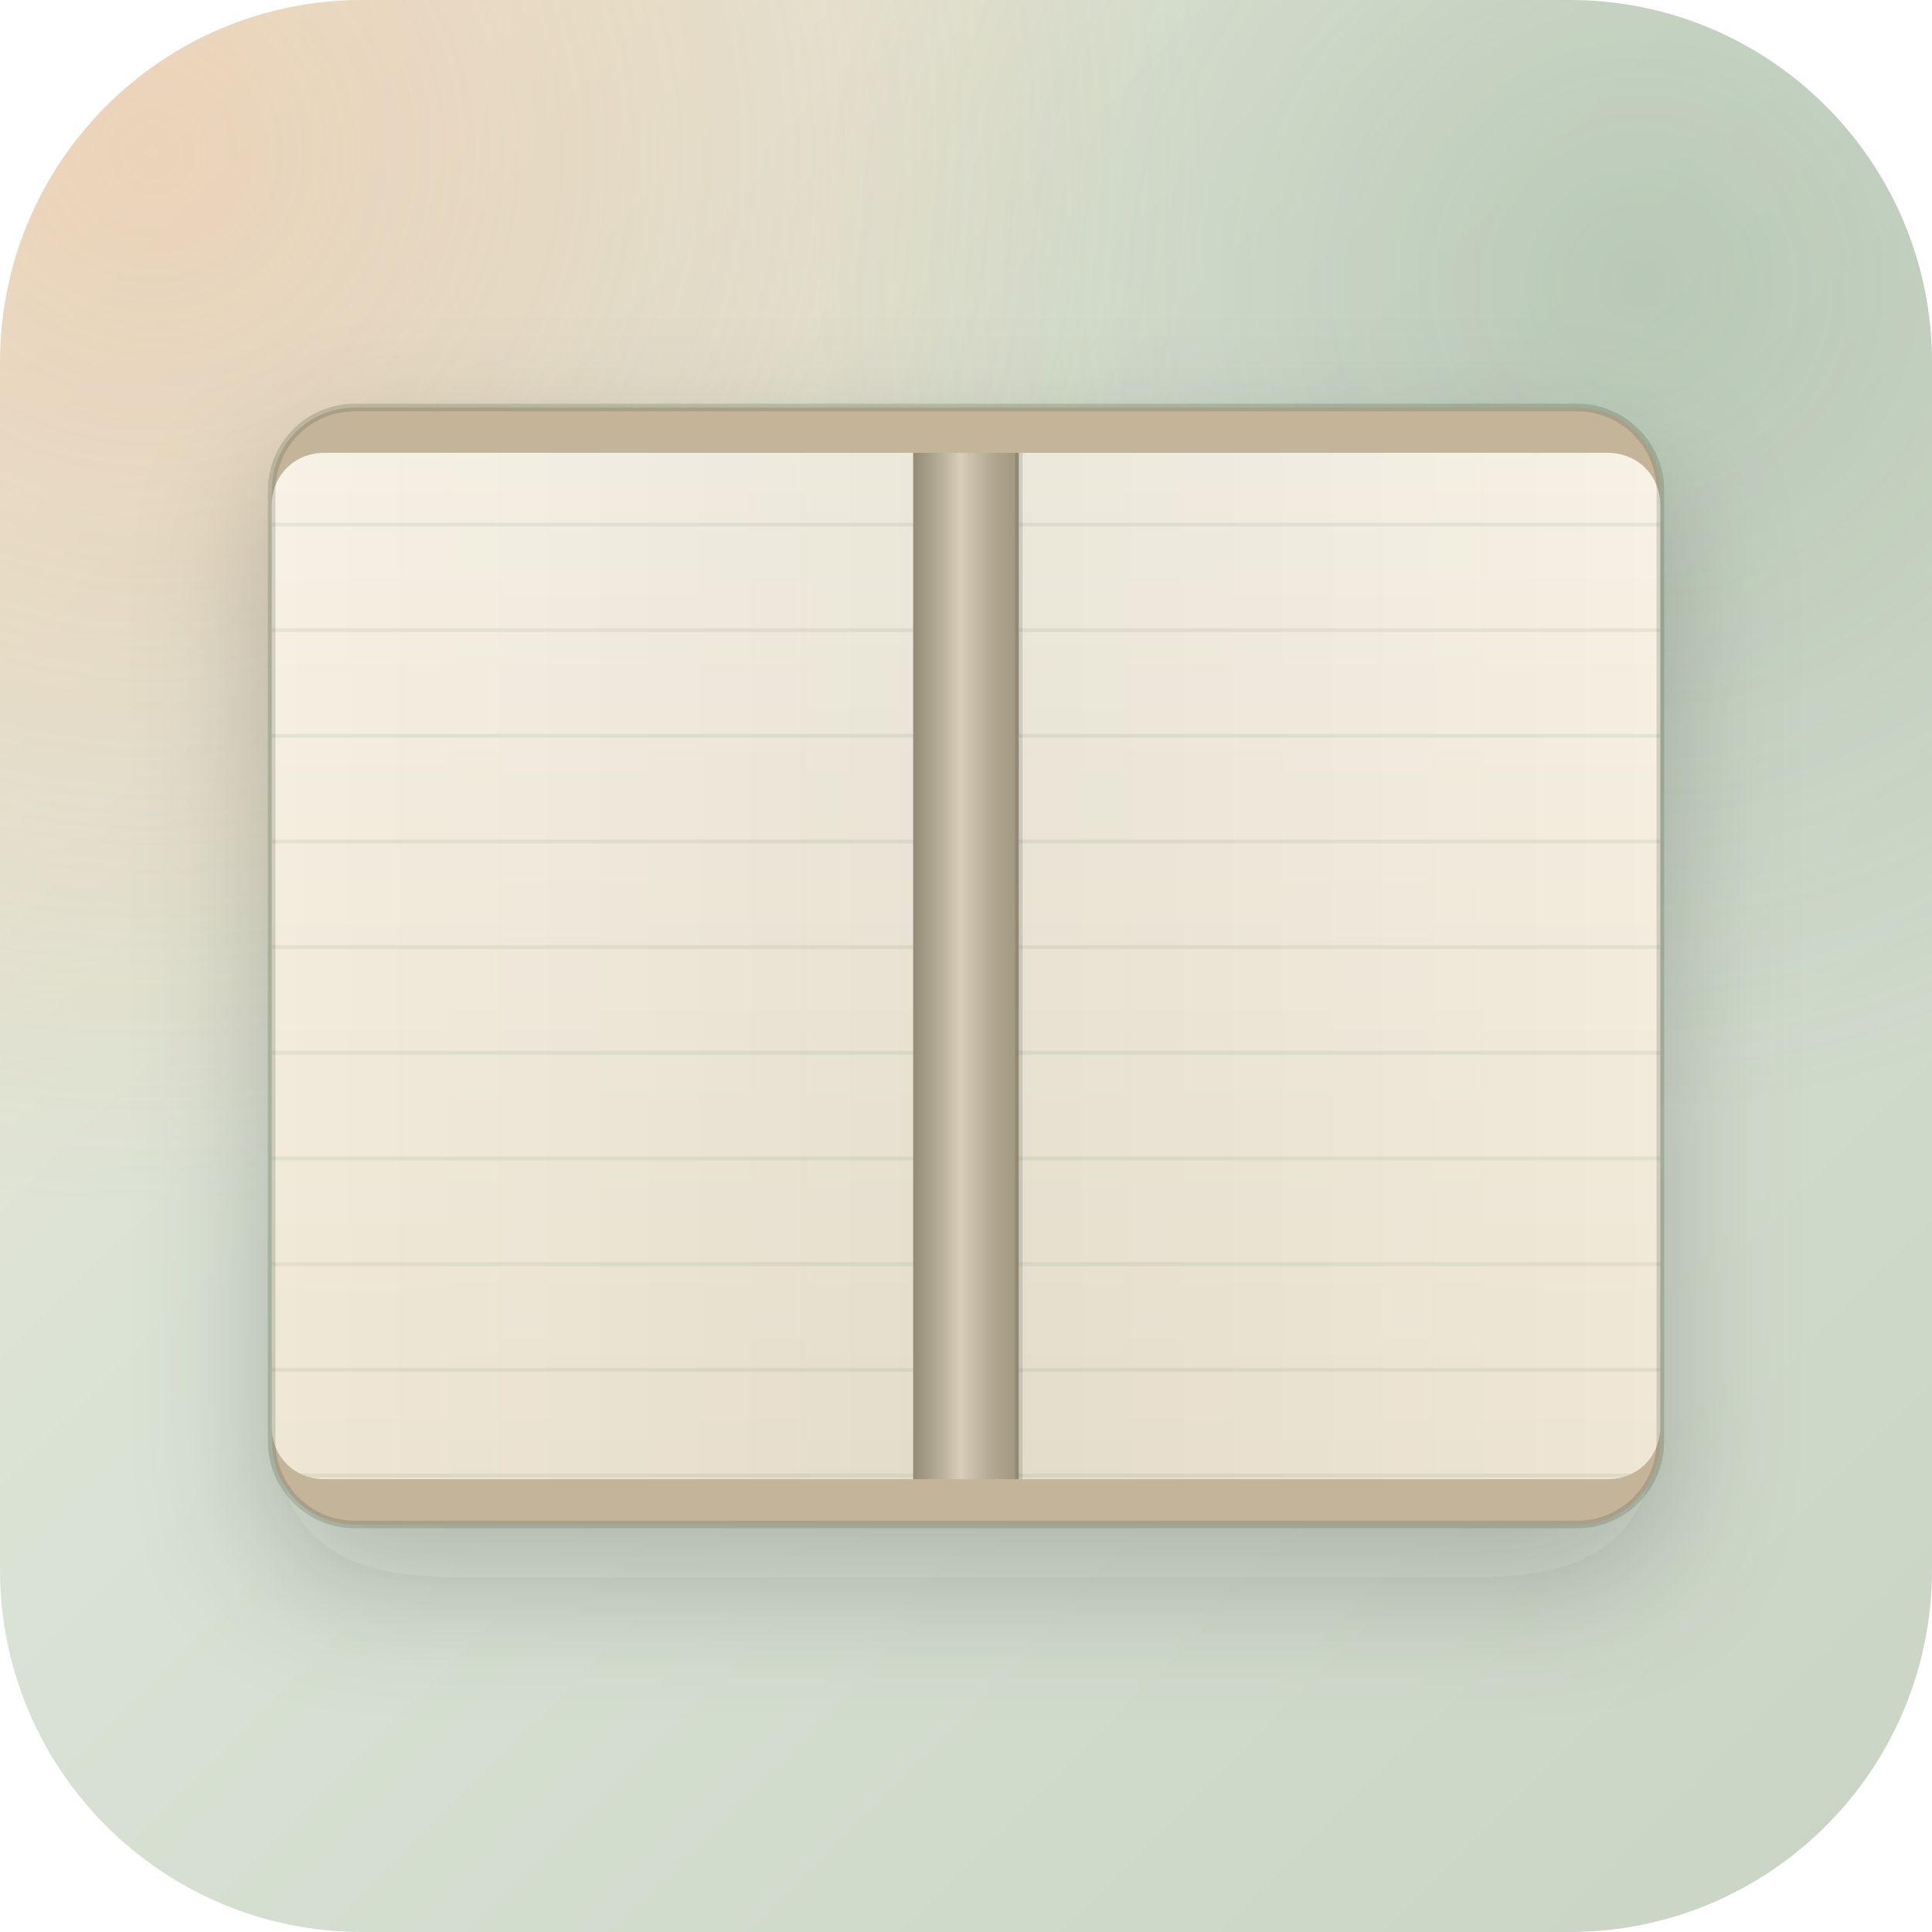
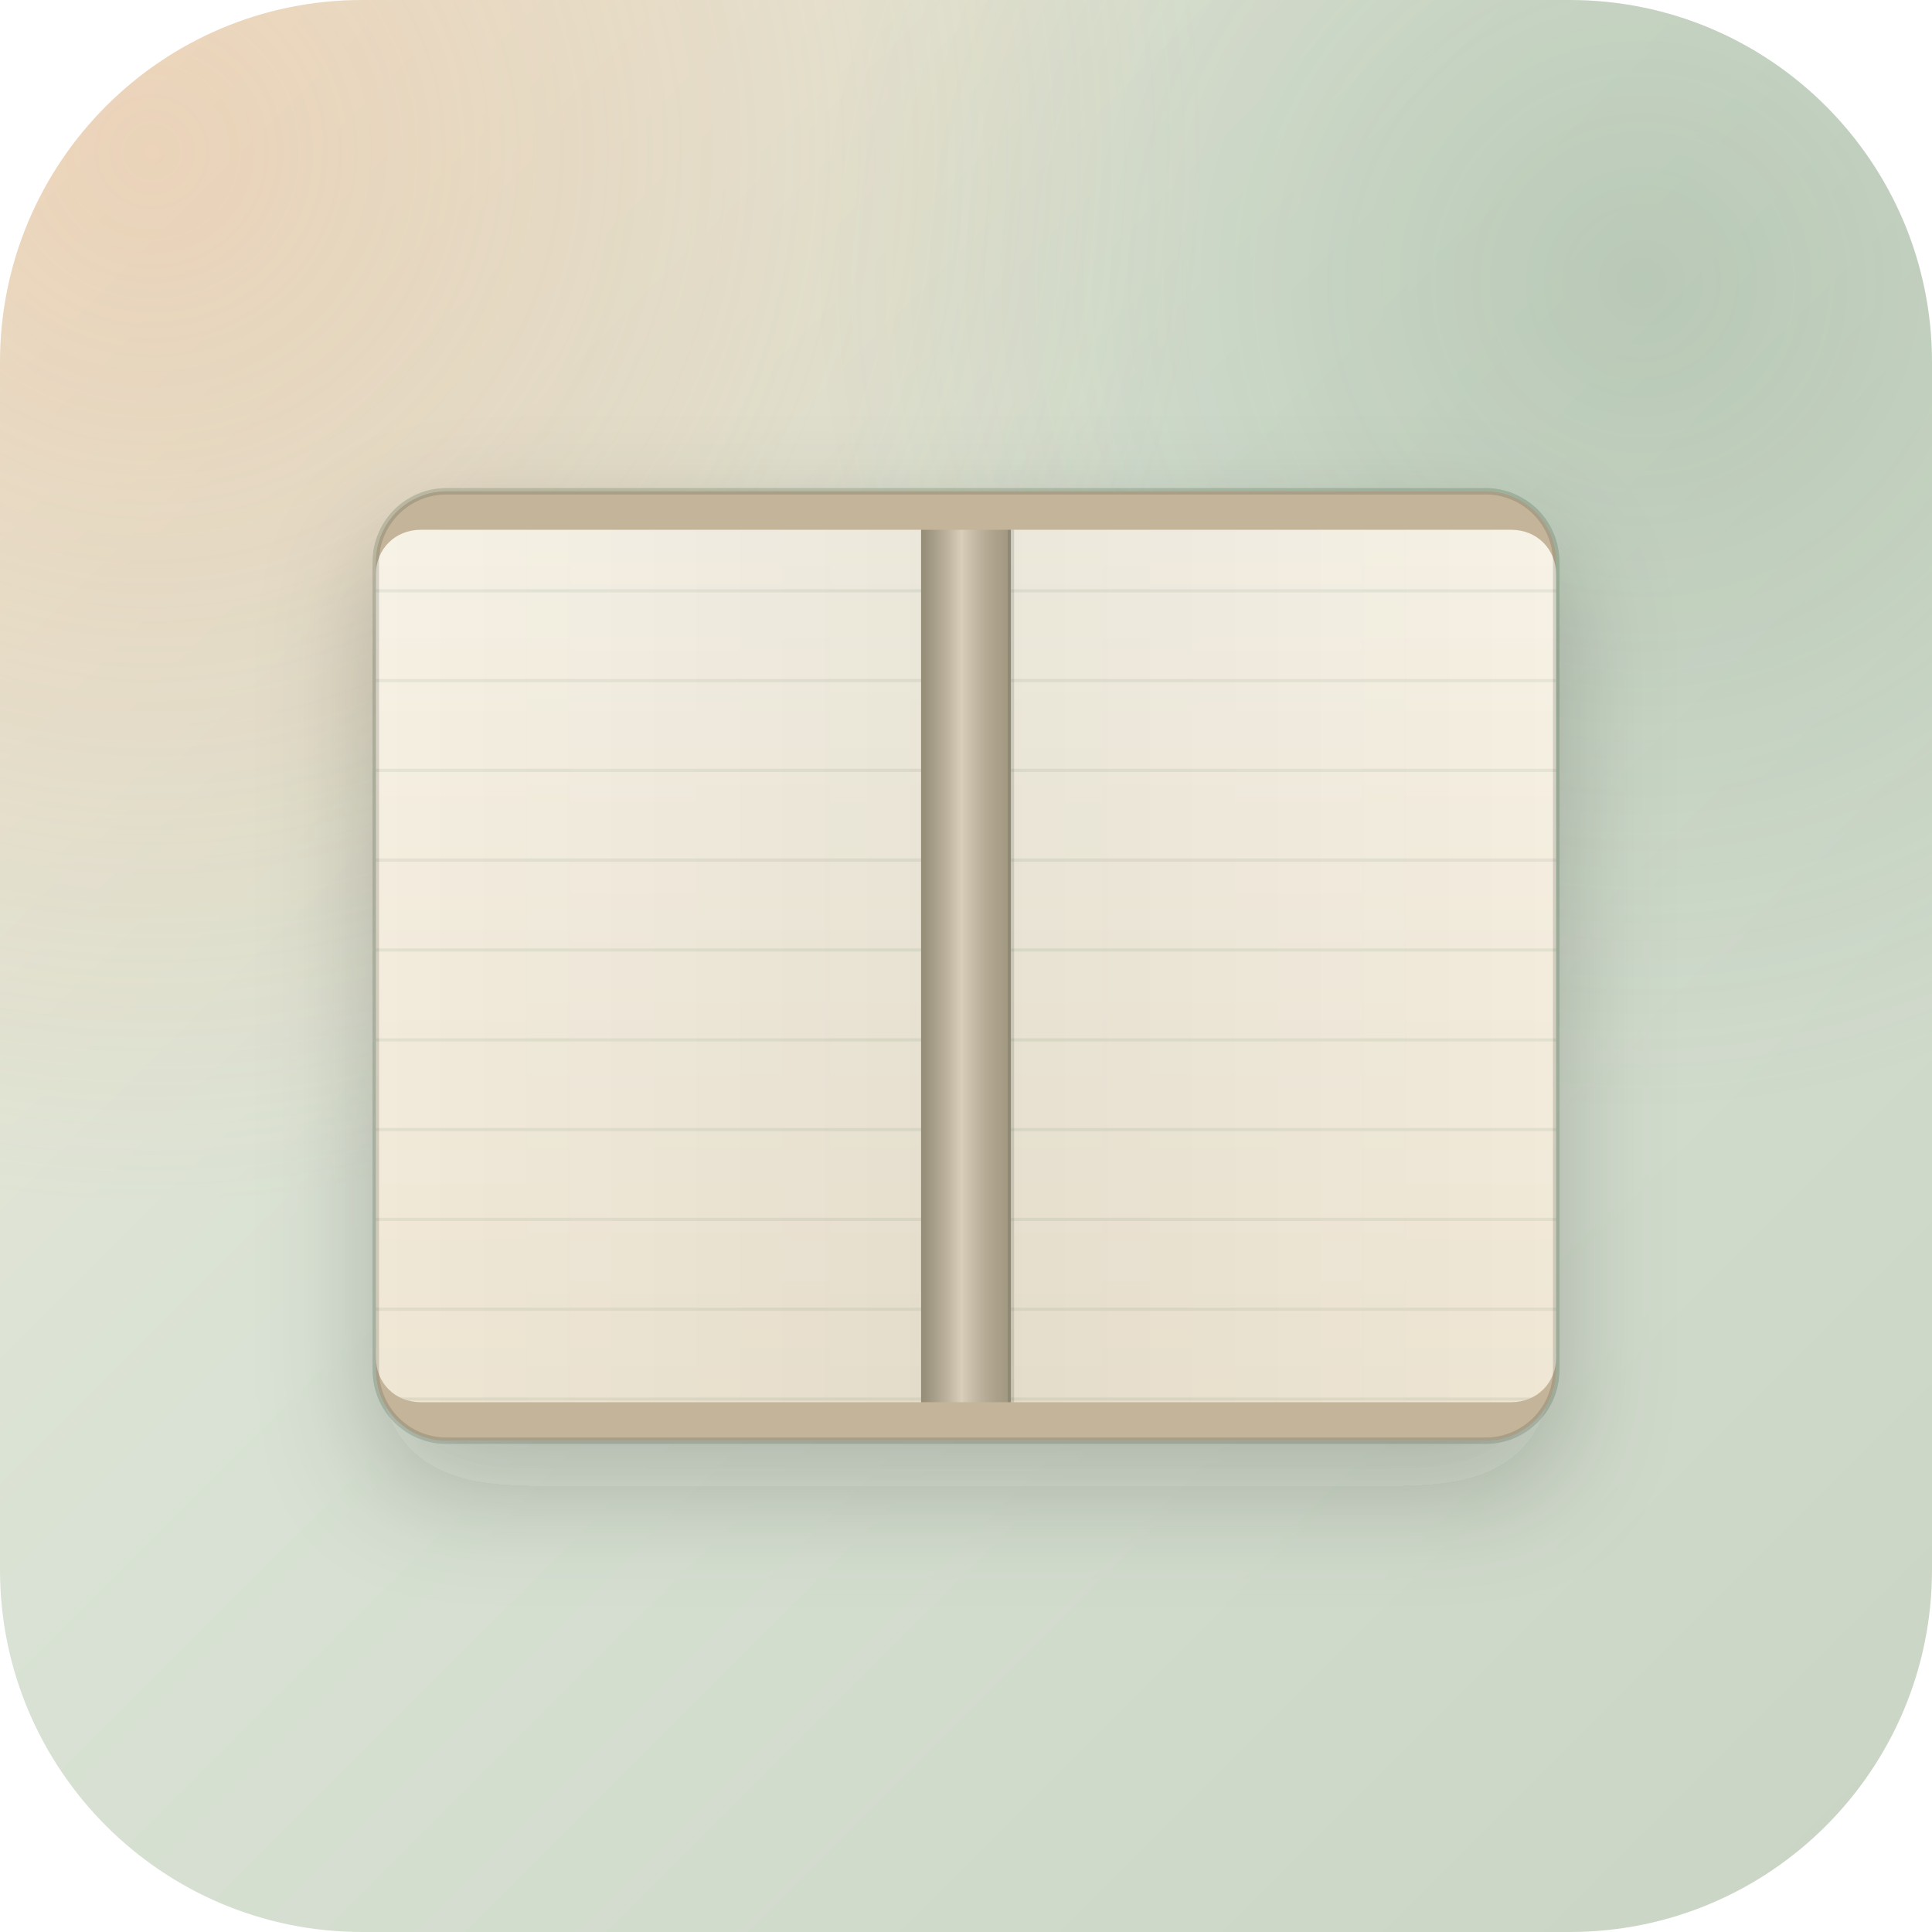
<svg xmlns="http://www.w3.org/2000/svg" width="512" height="512" viewBox="0 0 512 512" role="img" aria-label="My Cookbook">
  <defs>
    <linearGradient id="pageWash" x1="0" y1="0" x2="1" y2="1">
      <stop offset="0%" stop-color="#efe8d8" />
      <stop offset="42%" stop-color="#d9e2d4" />
      <stop offset="100%" stop-color="#c9d4c4" />
    </linearGradient>
    <radialGradient id="peachGlow" cx="0" cy="0" r="1" gradientUnits="userSpaceOnUse" gradientTransform="translate(40 40) rotate(90) scale(280)">
      <stop offset="0%" stop-color="rgba(232,160,106,0.28)" />
      <stop offset="100%" stop-color="rgba(232,160,106,0)" />
    </radialGradient>
    <radialGradient id="leafGlow" cx="0" cy="0" r="1" gradientUnits="userSpaceOnUse" gradientTransform="translate(435 75) rotate(90) scale(220)">
      <stop offset="0%" stop-color="rgba(47,93,58,0.18)" />
      <stop offset="100%" stop-color="rgba(47,93,58,0)" />
    </radialGradient>
    <linearGradient id="pagePaper" x1="0" y1="0" x2="0" y2="1">
      <stop offset="0%" stop-color="#f7f2e6" />
      <stop offset="100%" stop-color="#efe6d4" />
    </linearGradient>
    <linearGradient id="spineShade" x1="0" y1="0" x2="1" y2="0">
      <stop offset="0%" stop-color="rgba(28,36,28,0.28)" />
      <stop offset="45%" stop-color="rgba(255,252,246,0.35)" />
      <stop offset="100%" stop-color="rgba(28,36,28,0.2)" />
    </linearGradient>
    <linearGradient id="leftShade" x1="1" y1="0" x2="0" y2="0">
      <stop offset="0%" stop-color="rgba(28,36,28,0.05)" />
      <stop offset="100%" stop-color="rgba(28,36,28,0)" />
    </linearGradient>
    <linearGradient id="rightShade" x1="0" y1="0" x2="1" y2="0">
      <stop offset="0%" stop-color="rgba(28,36,28,0.05)" />
      <stop offset="100%" stop-color="rgba(28,36,28,0)" />
    </linearGradient>
    <filter id="bookShadow" x="-20%" y="-20%" width="140%" height="140%">
      <feDropShadow dx="0" dy="14" stdDeviation="18" flood-color="rgba(28,36,28,0.22)" />
    </filter>
    <pattern id="pageLines" width="512" height="28" patternUnits="userSpaceOnUse">
      <line x1="0" y1="27" x2="512" y2="27" stroke="rgba(47,93,58,0.08)" stroke-width="1" />
    </pattern>
    <clipPath id="tile">
      <rect width="512" height="512" rx="96" />
    </clipPath>
  </defs>
  <g clip-path="url(#tile)">
    <rect width="512" height="512" fill="url(#pageWash)" />
    <rect width="512" height="512" fill="url(#peachGlow)" />
    <rect width="512" height="512" fill="url(#leafGlow)" />
-     <g filter="url(#bookShadow)">
+     <g transform="translate(256 256) scale(0.85) translate(-256 -256)" filter="url(#bookShadow)">
      <rect x="72" y="108" width="368" height="296" rx="22" fill="#c4b59a" />
      <path d="M86 120h156v272H86c-8 0-14-6-14-14V134c0-8 6-14 14-14z" fill="url(#pagePaper)" />
      <path d="M86 120h156v272H86c-8 0-14-6-14-14V134c0-8 6-14 14-14z" fill="url(#pageLines)" />
      <path d="M86 120h156v272H86c-8 0-14-6-14-14V134c0-8 6-14 14-14z" fill="url(#leftShade)" />
      <rect x="242" y="120" width="28" height="272" fill="url(#spineShade)" />
      <path d="M270 120h156c8 0 14 6 14 14v244c0 8-6 14-14 14H270V120z" fill="url(#pagePaper)" />
      <path d="M270 120h156c8 0 14 6 14 14v244c0 8-6 14-14 14H270V120z" fill="url(#pageLines)" />
      <path d="M270 120h156c8 0 14 6 14 14v244c0 8-6 14-14 14H270V120z" fill="url(#rightShade)" />
      <path d="M270 120v272" stroke="rgba(28,36,28,0.14)" stroke-width="2" />
      <rect x="72" y="108" width="368" height="296" rx="22" fill="none" stroke="rgba(28,36,28,0.16)" stroke-width="2" />
    </g>
  </g>
</svg>
